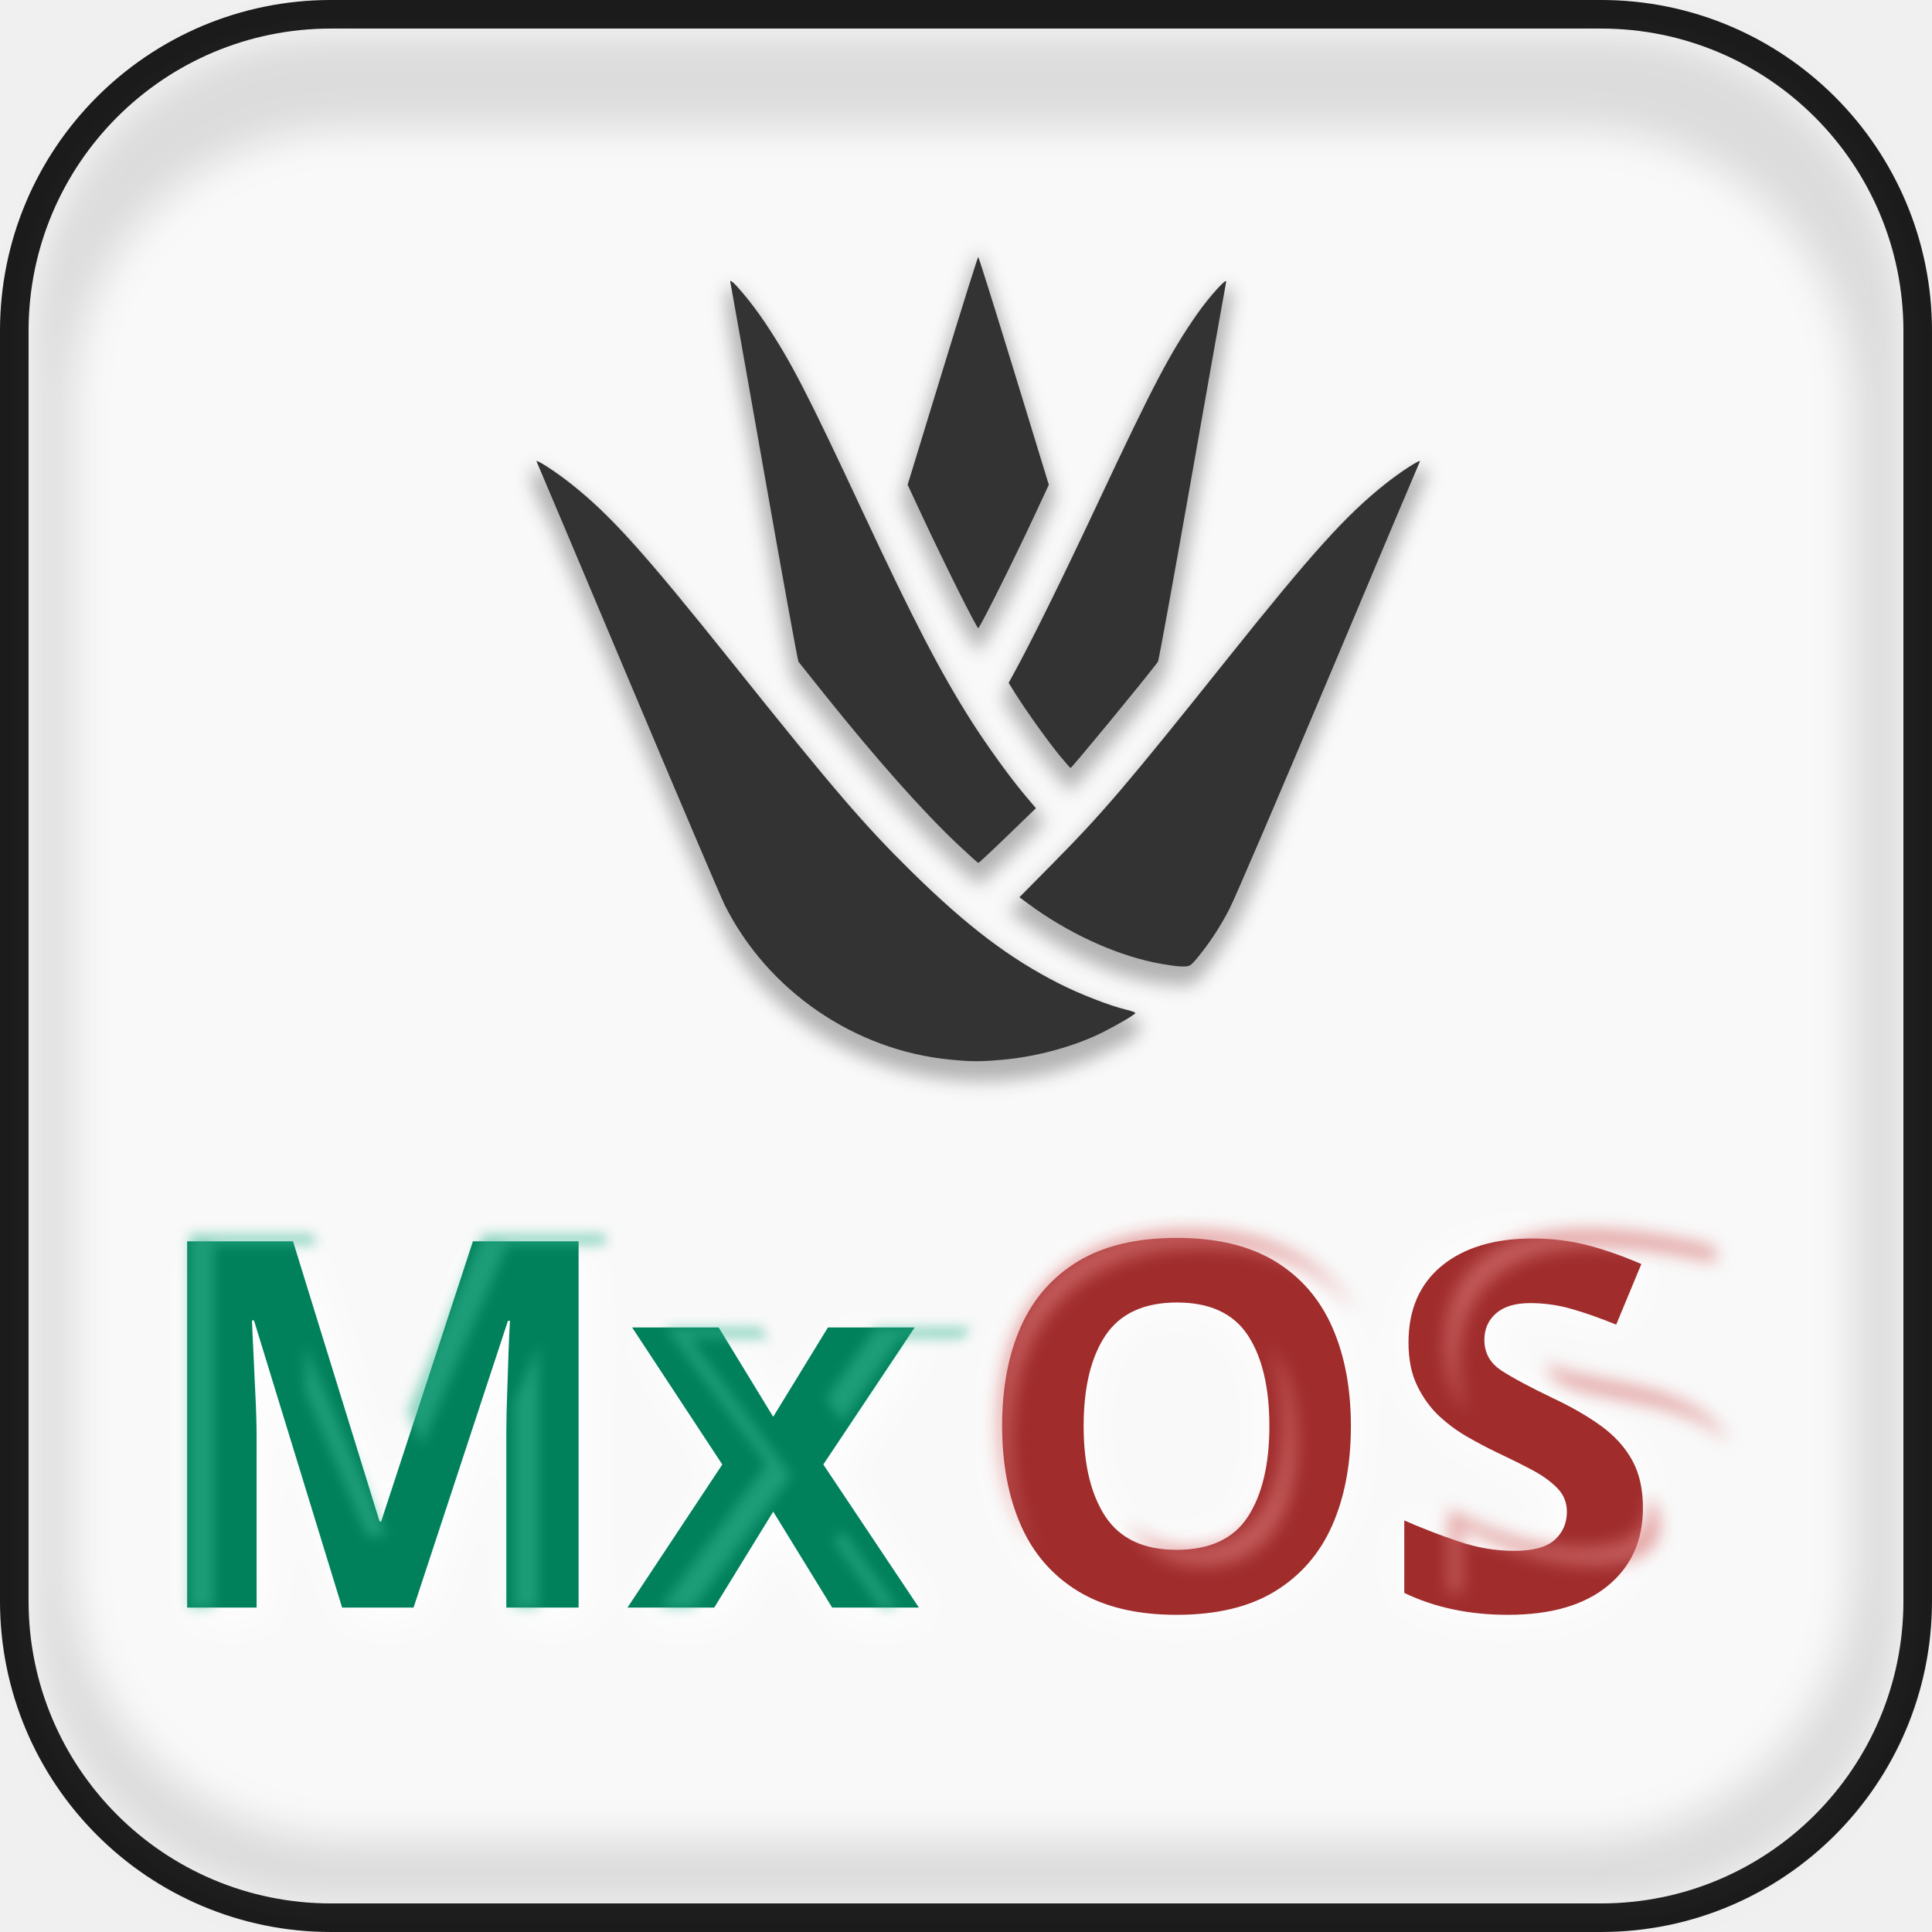
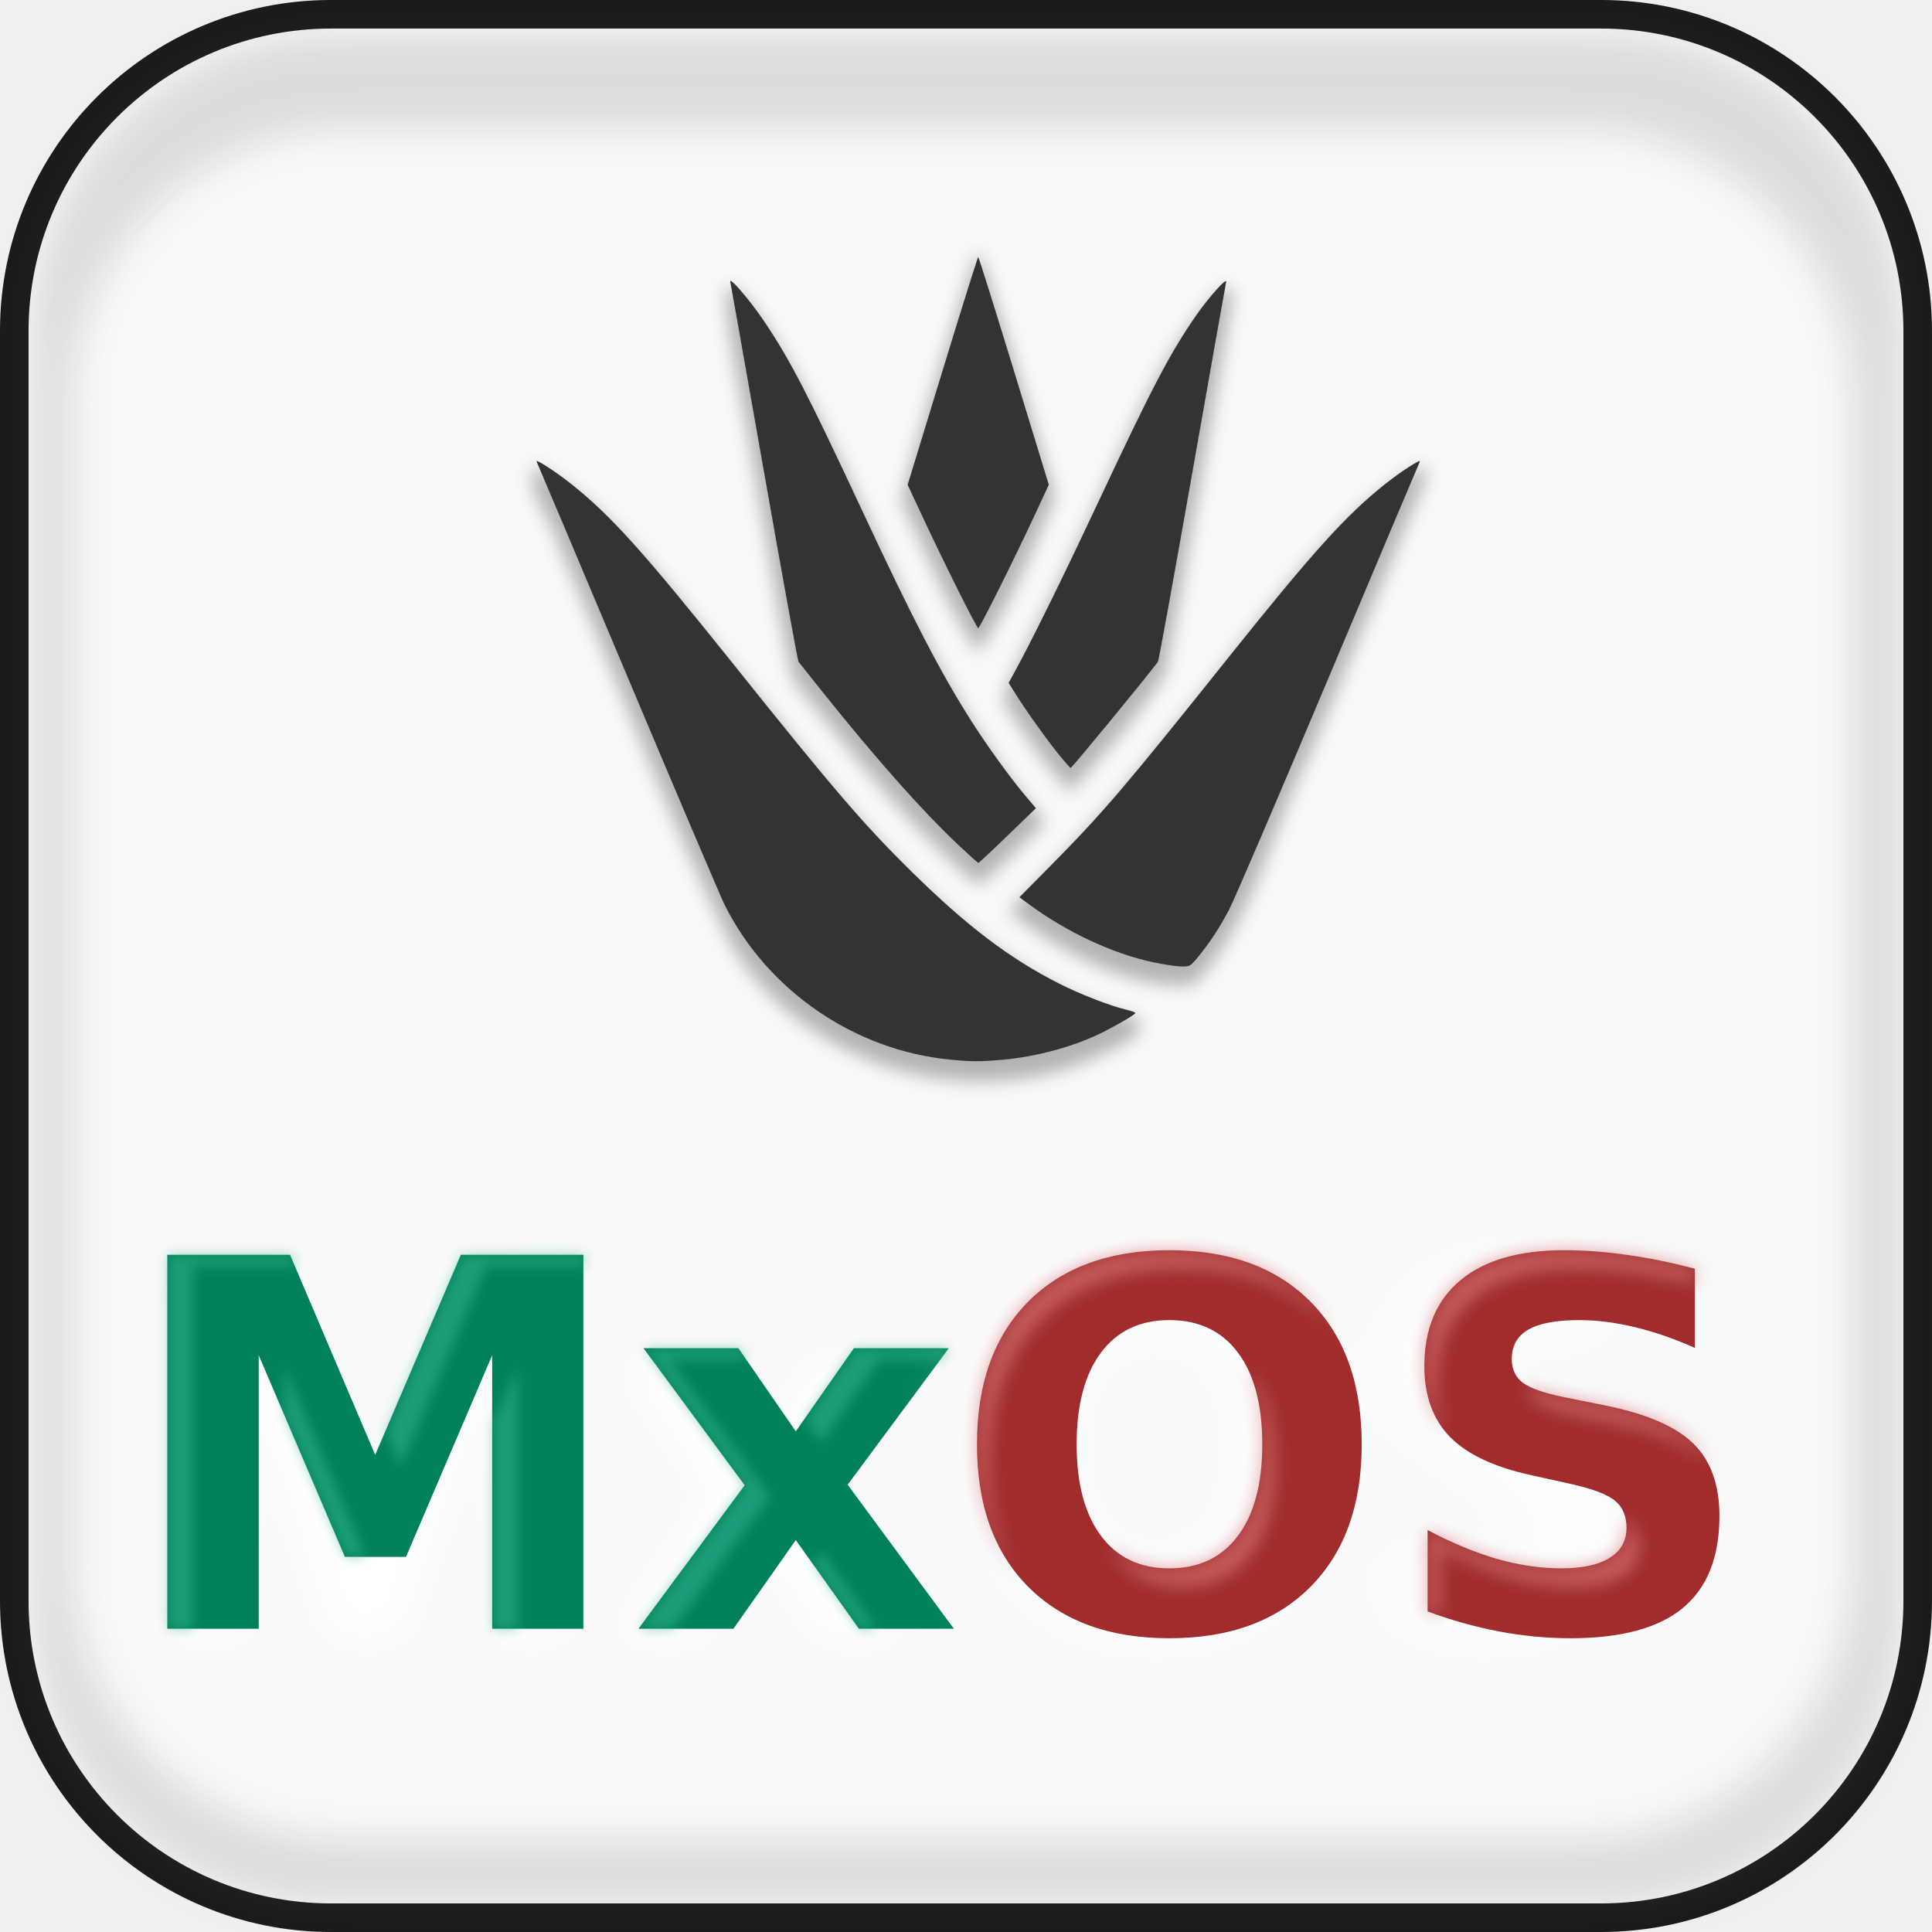
- <svg xmlns="http://www.w3.org/2000/svg" width="150mm" height="150mm" viewBox="0 0 150 150" version="1.1" id="propuesta-03">
+ <svg xmlns="http://www.w3.org/2000/svg" id="propuesta-03" version="1.1" viewBox="0 0 150 150" height="150mm" width="150mm">
  <defs id="defs248">
-     <filter style="color-interpolation-filters:sRGB" id="filter3238" x="-0.027" width="1.054" y="-0.054" height="1.108">
-       <feGaussianBlur stdDeviation="0.72" id="feGaussianBlur3240" />
+     <filter height="1.048" y="-0.024" width="1.048" x="-0.024" id="filter3190" style="color-interpolation-filters:sRGB">
+       <feGaussianBlur id="feGaussianBlur3192" stdDeviation="1.64" />
+     </filter>
+     <filter height="1.05" y="-0.025" width="1.046" x="-0.023" id="filter1646" style="color-interpolation-filters:sRGB">
+       <feGaussianBlur id="feGaussianBlur1648" stdDeviation="0.671" />
+     </filter>
+     <filter style="color-interpolation-filters:sRGB" id="filter3304" x="-0.062" width="1.124" y="-0.13" height="1.261">
+       <feGaussianBlur stdDeviation="1.777" id="feGaussianBlur3306" />
+     </filter>
+     <filter style="color-interpolation-filters:sRGB" id="filter3376" x="-0.119" width="1.238" y="-0.227" height="1.455">
+       <feGaussianBlur stdDeviation="3.214" id="feGaussianBlur3378" />
    </filter>
    <filter style="color-interpolation-filters:sRGB" id="filter3250" x="-0.018" width="1.035" y="-0.037" height="1.074">
      <feGaussianBlur stdDeviation="0.505" id="feGaussianBlur3252" />
    </filter>
-     <filter style="color-interpolation-filters:sRGB" id="filter3190" x="-0.024" width="1.048" y="-0.024" height="1.048">
-       <feGaussianBlur stdDeviation="1.64" id="feGaussianBlur3192" />
-     </filter>
-     <filter style="color-interpolation-filters:sRGB" id="filter3304" x="-0.062" width="1.124" y="-0.13" height="1.261">
-       <feGaussianBlur stdDeviation="1.777" id="feGaussianBlur3306" />
-     </filter>
-     <filter style="color-interpolation-filters:sRGB" id="filter1616" x="-0.069" width="1.139" y="-0.133" height="1.266">
-       <feGaussianBlur stdDeviation="1.879" id="feGaussianBlur1618" />
-     </filter>
-     <filter style="color-interpolation-filters:sRGB" id="filter1646" x="-0.023" width="1.046" y="-0.025" height="1.05">
-       <feGaussianBlur stdDeviation="0.671" id="feGaussianBlur1648" />
+     <filter style="color-interpolation-filters:sRGB" id="filter3238" x="-0.027" width="1.054" y="-0.054" height="1.108">
+       <feGaussianBlur stdDeviation="0.72" id="feGaussianBlur3240" />
    </filter>
  </defs>
-   <g id="layer1" transform="translate(0,-147)">
-     <rect ry="23.478" y="149.218" x="2.218" height="145.563" width="145.563" id="rect3116" style="opacity:1;fill:#f9f9f9;fill-opacity:1;stroke:#1a1a1a;stroke-width:4.437;stroke-linecap:round;stroke-linejoin:bevel;stroke-miterlimit:4;stroke-dasharray:none;stroke-dashoffset:0;stroke-opacity:1;paint-order:markers stroke fill" />
-     <path style="opacity:1;fill:#4d4d4d;fill-opacity:0.169;stroke:none;stroke-width:5;stroke-linecap:round;stroke-linejoin:bevel;stroke-miterlimit:4;stroke-dasharray:none;stroke-dashoffset:0;stroke-opacity:1;paint-order:markers stroke fill;filter:url(#filter3190)" d="m 27.208,145.733 c -14.658,0 -26.458,11.8 -26.458,26.458 v 111.125 c 0,14.658 11.8,26.458 26.458,26.458 H 138.333 c 14.658,0 26.458,-11.8 26.458,-26.458 V 172.192 c 0,-14.658 -11.8,-26.458 -26.458,-26.458 z m 1.383,8.467 H 136.051 c 13.372,0 24.137,10.765 24.137,24.137 v 101.375 c 0,13.372 -10.765,24.137 -24.137,24.137 H 28.591 c -13.372,0 -24.137,-10.765 -24.137,-24.137 v -101.375 c 0,-13.372 10.765,-24.137 24.137,-24.137 z" id="rect3165" transform="matrix(0.887502,0,0,0.887502,1.670119,20.14441)" />
-     <g id="g1681">
-       <text transform="matrix(0.887502,0,0,0.887502,1.670119,56.65693)" id="text3258" y="243.366" x="11.264" style="font-style:normal;font-weight:normal;font-size:44.881px;line-height:1.25;font-family:sans-serif;letter-spacing:0px;word-spacing:0px;fill:#ffffff;fill-opacity:1;stroke:none;stroke-width:6.732;filter:url(#filter3304);" xml:space="preserve">
-         <tspan style="font-weight:bold;fill:#ffffff;fill-opacity:1;stroke-width:6.732;" y="243.366" x="11.264" id="tspan3256">Mx<tspan id="tspan3254" style="fill:#ffffff;fill-opacity:1;stroke-width:6.732;" />
+   <g transform="translate(0,-147)" id="layer1">
+     <rect style="opacity:1;fill:#f9f9f9;fill-opacity:1;stroke:#1a1a1a;stroke-width:4.437;stroke-linecap:round;stroke-linejoin:bevel;stroke-miterlimit:4;stroke-dasharray:none;stroke-dashoffset:0;stroke-opacity:1;paint-order:markers stroke fill" id="rect3116" width="145.563" height="145.563" x="2.218" y="149.218" ry="23.478" />
+     <path transform="matrix(0.887502,0,0,0.887502,1.670119,20.14441)" id="rect3165" d="m 27.208,145.733 c -14.658,0 -26.458,11.8 -26.458,26.458 v 111.125 c 0,14.658 11.8,26.458 26.458,26.458 H 138.333 c 14.658,0 26.458,-11.8 26.458,-26.458 V 172.192 c 0,-14.658 -11.8,-26.458 -26.458,-26.458 z m 1.383,8.467 H 136.051 c 13.372,0 24.137,10.765 24.137,24.137 v 101.375 c 0,13.372 -10.765,24.137 -24.137,24.137 H 28.591 c -13.372,0 -24.137,-10.765 -24.137,-24.137 v -101.375 c 0,-13.372 10.765,-24.137 24.137,-24.137 z" style="opacity:1;fill:#4d4d4d;fill-opacity:0.169;stroke:none;stroke-width:5;stroke-linecap:round;stroke-linejoin:bevel;stroke-miterlimit:4;stroke-dasharray:none;stroke-dashoffset:0;stroke-opacity:1;paint-order:markers stroke fill;filter:url(#filter3190)" />
+     <path id="path1620" d="m 75.449,167.842 c -1.867,5.995 -3.928,12.075 -5.461,18.082 1.965,3.914 3.524,8.095 5.947,11.75 2.454,-3.745 4.293,-8.076 5.998,-12.131 -1.995,-6.386 -3.83,-12.825 -5.982,-19.16 -0.167,0.486 -0.335,0.973 -0.502,1.459 z m 19.516,1.553 c -5.493,5.372 -7.764,13.161 -11.311,19.817 -1.709,4.085 -4.367,8.207 -5.791,12.148 1.576,2.487 3.227,4.958 5.252,7.105 2.514,-3.009 5.374,-5.93 7.381,-9.248 1.808,-9.866 3.588,-19.747 5.256,-29.635 -0.265,-0.001 -0.513,-0.484 -0.787,-0.188 z m -38.629,0.104 c 0.267,4.977 1.772,10.269 2.471,15.359 0.961,4.955 1.639,10.015 2.773,14.912 4.503,5.565 8.913,11.312 14.389,15.969 1.816,-1.531 3.448,-3.267 5.18,-4.891 -10.217,-11.412 -13.762,-26.874 -22.26,-39.357 -0.706,-0.582 -1.454,-2.578 -2.553,-1.992 z m -14.926,13.9 c -0.671,1.654 1.661,4.198 2.083,6.171 4.539,10.247 8.36,20.847 13.361,30.868 5.89,9.722 19.51,13.485 29.507,7.972 1.329,-0.38 3.509,-2.083 1.215,-2.47 C 74.757,222.091 66.549,210.439 58.386,200.58 53.149,194.573 48.766,187.219 41.625,183.273 Z m 68.629,-0.041 c -8.134,4.932 -13.038,13.574 -19.204,20.558 -3.845,4.904 -8.037,9.519 -12.493,13.868 4.089,3.042 9.039,5.98 14.273,5.701 4.729,-4.918 6.038,-12.074 9.085,-18.012 3.068,-7.283 6.154,-14.559 9.204,-21.849 -0.297,0.041 -0.549,-0.565 -0.865,-0.266 z" style="fill:#b3b3b3;fill-opacity:1;stroke-width:0.134;filter:url(#filter1646)" />
+     <path id="path3433-3" d="m 73.76,229.266 c -7.403,-0.713 -14.154,-5.343 -17.489,-11.993 -0.299,-0.596 -3.691,-8.558 -7.537,-17.693 -3.846,-9.135 -7.026,-16.663 -7.066,-16.728 -0.188,-0.308 1.444,0.741 2.679,1.722 3.072,2.439 5.588,5.235 12.61,14.012 7.779,9.723 10.111,12.44 13.786,16.058 4.322,4.255 7.624,6.762 11.491,8.725 1.605,0.815 3.975,1.735 5.209,2.024 0.387,0.09 0.704,0.206 0.704,0.257 0,0.107 -1.293,0.872 -2.5,1.48 -2.195,1.105 -5.127,1.911 -7.822,2.149 -1.735,0.154 -2.369,0.152 -4.065,-0.011 z m 15.794,-7.552 c -3.159,-0.669 -6.712,-2.328 -9.693,-4.527 l -0.712,-0.525 2.475,-2.503 c 3.995,-4.04 5.753,-6.098 13.643,-15.974 6.648,-8.322 9.242,-11.196 12.284,-13.611 1.235,-0.981 2.867,-2.03 2.679,-1.722 -0.04,0.066 -3.22,7.599 -7.067,16.741 -3.847,9.141 -7.327,17.254 -7.734,18.028 -0.758,1.442 -1.564,2.662 -2.503,3.787 -0.509,0.61 -0.56,0.636 -1.214,0.628 -0.375,-0.005 -1.346,-0.149 -2.157,-0.321 z m -15.213,-9.173 c -2.711,-2.559 -6.3,-6.603 -10.362,-11.676 -1.033,-1.29 -1.926,-2.408 -1.984,-2.485 -0.058,-0.076 -1.258,-6.681 -2.666,-14.677 -1.409,-7.996 -2.591,-14.659 -2.627,-14.806 -0.128,-0.52 1.557,1.449 2.684,3.134 2.016,3.017 3.288,5.481 7.653,14.827 3.857,8.257 5.99,12.368 8.35,16.085 1.213,1.911 3.04,4.44 4.201,5.816 l 0.837,0.991 -2.197,2.125 c -1.208,1.169 -2.231,2.124 -2.272,2.123 -0.041,-0.002 -0.769,-0.657 -1.616,-1.457 z m 7.981,-6.817 c -0.876,-1.054 -2.595,-3.451 -3.43,-4.78 l -0.581,-0.926 0.375,-0.682 c 1.392,-2.534 3.733,-7.281 6.581,-13.349 4.266,-9.087 5.598,-11.622 7.654,-14.572 0.96,-1.377 2.386,-2.955 2.277,-2.519 -0.037,0.147 -1.22,6.81 -2.628,14.806 -1.409,7.996 -2.608,14.601 -2.666,14.677 -1.107,1.469 -6.686,8.248 -6.788,8.248 -0.023,0 -0.38,-0.407 -0.794,-0.905 z m -7.954,-12.935 c -0.818,-1.64 -2.03,-4.145 -2.693,-5.566 l -1.206,-2.584 2.706,-8.843 c 1.488,-4.864 2.737,-8.843 2.774,-8.843 0.037,0 1.286,3.979 2.774,8.842 l 2.706,8.842 -1.14,2.451 c -1.562,3.357 -4.223,8.684 -4.339,8.684 -0.052,0 -0.764,-1.342 -1.582,-2.982 z" style="fill:#333333;fill-opacity:1;stroke-width:0.134" />
+     <g id="g37" transform="translate(-1.62421,185.1537)">
+       <text xml:space="preserve" style="font-style:normal;font-weight:normal;font-size:44.881px;line-height:1.25;font-family:sans-serif;letter-spacing:0px;word-spacing:0px;fill:#ffffff;fill-opacity:1;stroke:none;stroke-width:6.732;filter:url(#filter3304)" x="11.264" y="243.366" id="text3258" transform="matrix(0.887502,0,0,0.887502,1.670119,-126.8556)">
+         <tspan id="tspan3256" x="11.264" y="243.366" style="font-weight:bold;fill:#ffffff;fill-opacity:1;stroke-width:6.732">Mx<tspan style="fill:#ffffff;fill-opacity:1;stroke-width:6.732" id="tspan3254" />
        </tspan>
      </text>
-       <text xml:space="preserve" style="font-style:normal;font-weight:normal;font-size:39.832px;line-height:1.25;font-family:sans-serif;letter-spacing:0px;word-spacing:0px;fill:#00815b;fill-opacity:1;stroke:none;stroke-width:5.975" x="10.955" y="271.815" id="text3122">
-         <tspan id="tspan3120" x="10.955" y="271.815" style="font-weight:bold;fill:#00815b;fill-opacity:1;stroke-width:5.975">Mx<tspan style="fill:#00815b;fill-opacity:1;stroke-width:5.975" id="tspan3118" />
-         </tspan>
+       <path id="path354" transform="scale(0.2645833)" d="M 55.225,223.992 V 333.74 H 82.055 V 253.471 l 25.287,59.174 h 17.936 l 25.287,-59.174 v 80.27 h 26.758 V 223.992 h -35.945 l -25.141,58.734 -24.992,-58.734 z m 139.74,27.42 29.697,40.209 -31.168,42.119 h 27.859 l 18.305,-26.021 18.523,26.021 h 27.859 l -31.168,-42.266 29.697,-40.062 h -27.859 l -17.053,24.404 -16.834,-24.404 z" style="font-style:normal;font-weight:bold;font-size:39.832px;line-height:1.25;font-family:sans-serif;letter-spacing:0px;word-spacing:0px;fill:#00815b;fill-opacity:1;stroke:none;stroke-width:22.582" />
+       <text id="text3310" y="242.625" x="83.178" style="font-style:normal;font-weight:normal;font-size:44.881px;line-height:1.25;font-family:sans-serif;letter-spacing:0px;word-spacing:0px;fill:#ffffff;fill-opacity:1;stroke:none;stroke-width:6.732;filter:url(#filter3376)" xml:space="preserve" transform="matrix(0.887502,0,0,0.887502,1.670119,-126.8556)">
+         <tspan style="font-weight:bold;fill:#ffffff;fill-opacity:1;stroke-width:6.732" y="242.625" x="83.178" id="tspan3308">OS</tspan>
      </text>
-       <text transform="matrix(0.887502,0,0,0.887502,1.670119,56.65693)" xml:space="preserve" style="font-style:normal;font-weight:normal;font-size:44.881px;line-height:1.25;font-family:sans-serif;letter-spacing:0px;word-spacing:0px;fill:#ffffff;fill-opacity:1;stroke:none;stroke-width:6.732;filter:url(#filter1616);" x="83.178" y="242.625" id="text3310">
-         <tspan id="tspan3308" x="83.178" y="242.625" style="font-weight:bold;fill:#ffffff;fill-opacity:1;stroke-width:6.732;">OS</tspan>
-       </text>
-       <text id="text3128" y="271.987" x="75.491" style="font-style:normal;font-weight:normal;font-size:39.832px;line-height:1.25;font-family:sans-serif;letter-spacing:0px;word-spacing:0px;fill:#a02c2c;fill-opacity:1;stroke:none;stroke-width:5.975" xml:space="preserve">
-         <tspan style="font-weight:bold;fill:#a02c2c;fill-opacity:1;stroke-width:5.975" y="271.987" x="75.491" id="tspan3126">OS</tspan>
-       </text>
-       <path transform="matrix(0.887502,0,0,0.887502,1.670119,56.65693)" id="text3198" d="m 14.685,209.726 v 32.718 h 2.123 v -31.732 h 9.034 l -0.42,-0.986 z m 25.684,0 -6.64,15.513 1.269,2.982 7.495,-17.51 h 8.593 v -0.986 z m 15.976,8.174 8.853,11.987 -9.292,12.557 h 2.853 l 8.562,-11.571 -8.853,-11.987 h 6.862 l -0.68,-0.985 z m 18.408,0 -4.358,6.236 1.397,2.025 5.084,-7.276 h 5.451 l 0.731,-0.985 z m -49.945,1.599 v 3.984 l 5.415,12.671 h 1.703 z m 20.424,0 -2.123,4.969 v 17.976 h 2.123 z m 26.56,16.173 -0.706,1.005 4.106,5.768 h 1.422 z" style="font-style:normal;font-weight:normal;font-size:44.881px;line-height:1.25;font-family:sans-serif;letter-spacing:0px;word-spacing:0px;fill:#36b691;fill-opacity:0.53;stroke:none;stroke-width:6.732;filter:url(#filter3250)" />
-       <path transform="matrix(0.887502,0,0,0.887502,1.670119,56.65693)" id="text3223" d="m 102.244,209.315 c -5.245,0 -9.365,1.505 -12.36,4.514 -2.98,3.01 -4.471,7.166 -4.471,12.469 0,4.665 1.162,8.442 3.48,11.334 -1.579,-2.642 -2.373,-5.885 -2.373,-9.735 0,-5.303 1.49,-9.46 4.471,-12.47 2.995,-3.01 7.115,-4.514 12.359,-4.514 5.259,0 9.38,1.505 12.36,4.514 0.35,0.354 0.678,0.725 0.987,1.11 -0.59,-0.986 -1.285,-1.891 -2.094,-2.708 -2.98,-3.01 -7.1,-4.514 -12.359,-4.514 z m 34.537,0 c -3.945,0 -6.969,0.877 -9.072,2.63 -2.104,1.753 -3.156,4.258 -3.156,7.516 0,2.486 0.689,4.483 2.064,5.994 -0.636,-1.24 -0.957,-2.704 -0.957,-4.396 0,-3.258 1.052,-5.764 3.156,-7.517 2.104,-1.753 5.128,-2.63 9.073,-2.63 1.797,0 3.645,0.139 5.544,0.417 1.551,0.215 3.149,0.527 4.788,0.927 v -1.32 c -2.031,-0.541 -3.996,-0.942 -5.895,-1.205 -1.899,-0.278 -3.747,-0.417 -5.544,-0.417 z m -27.845,10.051 c 0.958,1.788 1.438,4.098 1.438,6.932 0,3.433 -0.709,6.1 -2.126,7.999 -1.417,1.899 -3.418,2.849 -6.004,2.849 -2.328,0 -4.182,-0.781 -5.564,-2.338 0.207,0.387 0.436,0.75 0.688,1.088 1.417,1.899 3.411,2.849 5.983,2.849 2.586,0 4.588,-0.95 6.005,-2.849 1.417,-1.899 2.125,-4.565 2.125,-7.998 0,-3.448 -0.708,-6.121 -2.125,-8.021 -0.134,-0.18 -0.275,-0.348 -0.42,-0.511 z m 24.427,1.672 c 0.116,0.6 0.418,1.09 0.908,1.469 0.657,0.482 1.841,0.898 3.55,1.249 l 3.594,0.723 c 3.638,0.73 6.224,1.841 7.758,3.331 0.086,0.084 0.169,0.17 0.251,0.258 -0.354,-0.7 -0.805,-1.319 -1.358,-1.856 -1.534,-1.49 -4.12,-2.601 -7.758,-3.331 l -3.594,-0.723 c -1.553,-0.319 -2.667,-0.692 -3.352,-1.119 z m 8.763,11.635 c 0.071,0.284 0.111,0.59 0.111,0.923 0,1.14 -0.49,2.016 -1.469,2.63 -0.979,0.614 -2.388,0.92 -4.229,0.92 -1.812,0 -3.696,-0.278 -5.654,-0.833 -1.943,-0.57 -3.96,-1.409 -6.049,-2.52 v 7.122 c 0.369,0.137 0.738,0.266 1.107,0.391 v -5.914 c 2.089,1.11 4.105,1.95 6.048,2.52 1.958,0.555 3.842,0.833 5.654,0.833 1.841,0 3.251,-0.307 4.23,-0.92 0.979,-0.614 1.468,-1.49 1.468,-2.63 0,-1.023 -0.336,-1.812 -1.008,-2.367 -0.062,-0.052 -0.136,-0.104 -0.21,-0.155 z" style="font-style:normal;font-weight:normal;font-size:44.881px;line-height:1.25;font-family:sans-serif;letter-spacing:0px;word-spacing:0px;fill:#d87676;fill-opacity:0.663;stroke:none;stroke-width:6.732;filter:url(#filter3238)" />
+       <path id="path346" transform="scale(0.2645833)" d="m 349.271,222.66 c -17.593,0 -31.413,5.047 -41.459,15.143 -9.997,10.095 -14.996,24.037 -14.996,41.826 0,17.74 4.999,31.659 14.996,41.754 10.046,10.095 23.866,15.143 41.459,15.143 17.642,0 31.462,-5.047 41.459,-15.143 9.997,-10.095 14.996,-24.014 14.996,-41.754 0,-17.789 -4.999,-31.731 -14.996,-41.826 -9.997,-10.095 -23.817,-15.143 -41.459,-15.143 z m 115.85,0 c -13.232,0 -23.377,2.94 -30.434,8.82 -7.057,5.881 -10.584,14.287 -10.584,25.215 0,8.723 2.523,15.657 7.57,20.803 5.097,5.146 13.134,8.894 24.111,11.246 l 10.953,2.426 c 6.665,1.47 11.099,3.136 13.305,4.998 2.254,1.862 3.381,4.509 3.381,7.939 0,3.822 -1.64,6.762 -4.924,8.82 -3.283,2.058 -8.013,3.088 -14.188,3.088 -6.077,10e-6 -12.398,-0.931 -18.965,-2.793 -6.518,-1.911 -13.281,-4.729 -20.289,-8.453 v 23.891 c 7.008,2.597 14.016,4.556 21.023,5.879 7.008,1.323 13.99,1.986 20.949,1.986 14.751,0 25.705,-2.942 32.859,-8.822 7.204,-5.93 10.805,-14.946 10.805,-27.051 0,-9.213 -2.571,-16.318 -7.717,-21.316 -5.146,-4.999 -13.821,-8.724 -26.023,-11.174 l -12.055,-2.426 c -5.734,-1.176 -9.703,-2.572 -11.908,-4.189 -2.156,-1.666 -3.234,-3.97 -3.234,-6.91 0,-3.92 1.617,-6.812 4.852,-8.674 3.234,-1.862 8.233,-2.793 14.996,-2.793 5.097,0 10.51,0.684 16.244,2.057 5.734,1.372 11.615,3.406 17.643,6.102 v -23.229 c -6.812,-1.813 -13.403,-3.161 -19.773,-4.043 -6.371,-0.931 -12.57,-1.396 -18.598,-1.396 z m -115.85,20.51 c 8.674,0 15.387,3.184 20.141,9.555 4.754,6.371 7.131,15.339 7.131,26.904 0,11.516 -2.377,20.459 -7.131,26.83 -4.754,6.371 -11.467,9.557 -20.141,9.557 -8.625,10e-6 -15.315,-3.186 -20.068,-9.557 -4.754,-6.371 -7.129,-15.314 -7.129,-26.83 0,-11.565 2.375,-20.534 7.129,-26.904 4.754,-6.371 11.443,-9.555 20.068,-9.555 z" style="font-style:normal;font-weight:bold;font-size:39.832px;line-height:1.25;font-family:sans-serif;letter-spacing:0px;word-spacing:0px;fill:#a02c2c;fill-opacity:1;stroke:none;stroke-width:22.582" />
+       <path style="font-style:normal;font-weight:normal;font-size:44.881px;line-height:1.25;font-family:sans-serif;letter-spacing:0px;word-spacing:0px;fill:#36b691;fill-opacity:0.53;stroke:none;stroke-width:6.732;filter:url(#filter3250)" d="m 14.685,209.726 v 32.718 h 2.123 v -31.732 h 9.034 l -0.42,-0.986 z m 25.684,0 -6.64,15.513 1.269,2.982 7.495,-17.51 h 8.593 v -0.986 z m 15.976,8.174 8.853,11.987 -9.292,12.557 h 2.853 l 8.562,-11.571 -8.853,-11.987 h 6.862 l -0.68,-0.985 z m 18.408,0 -4.358,6.236 1.397,2.025 5.084,-7.276 h 5.451 l 0.731,-0.985 z m -49.945,1.599 v 3.984 l 5.415,12.671 h 1.703 z m 20.424,0 -2.123,4.969 v 17.976 h 2.123 z m 26.56,16.173 -0.706,1.005 4.106,5.768 h 1.422 z" id="text3198" transform="matrix(0.887502,0,0,0.887502,1.670119,-126.8556)" />
+       <path style="font-style:normal;font-weight:normal;font-size:44.881px;line-height:1.25;font-family:sans-serif;letter-spacing:0px;word-spacing:0px;fill:#d87676;fill-opacity:0.663;stroke:none;stroke-width:6.732;filter:url(#filter3238)" d="m 102.244,209.315 c -5.245,0 -9.365,1.505 -12.36,4.514 -2.98,3.01 -4.471,7.166 -4.471,12.469 0,4.665 1.162,8.442 3.48,11.334 -1.579,-2.642 -2.373,-5.885 -2.373,-9.735 0,-5.303 1.49,-9.46 4.471,-12.47 2.995,-3.01 7.115,-4.514 12.359,-4.514 5.259,0 9.38,1.505 12.36,4.514 0.35,0.354 0.678,0.725 0.987,1.11 -0.59,-0.986 -1.285,-1.891 -2.094,-2.708 -2.98,-3.01 -7.1,-4.514 -12.359,-4.514 z m 34.537,0 c -3.945,0 -6.969,0.877 -9.072,2.63 -2.104,1.753 -3.156,4.258 -3.156,7.516 0,2.486 0.689,4.483 2.064,5.994 -0.636,-1.24 -0.957,-2.704 -0.957,-4.396 0,-3.258 1.052,-5.764 3.156,-7.517 2.104,-1.753 5.128,-2.63 9.073,-2.63 1.797,0 3.645,0.139 5.544,0.417 1.551,0.215 3.149,0.527 4.788,0.927 v -1.32 c -2.031,-0.541 -3.996,-0.942 -5.895,-1.205 -1.899,-0.278 -3.747,-0.417 -5.544,-0.417 z m -27.845,10.051 c 0.958,1.788 1.438,4.098 1.438,6.932 0,3.433 -0.709,6.1 -2.126,7.999 -1.417,1.899 -3.418,2.849 -6.004,2.849 -2.328,0 -4.182,-0.781 -5.564,-2.338 0.207,0.387 0.436,0.75 0.688,1.088 1.417,1.899 3.411,2.849 5.983,2.849 2.586,0 4.588,-0.95 6.005,-2.849 1.417,-1.899 2.125,-4.565 2.125,-7.998 0,-3.448 -0.708,-6.121 -2.125,-8.021 -0.134,-0.18 -0.275,-0.348 -0.42,-0.511 z m 24.427,1.672 c 0.116,0.6 0.418,1.09 0.908,1.469 0.657,0.482 1.841,0.898 3.55,1.249 l 3.594,0.723 c 3.638,0.73 6.224,1.841 7.758,3.331 0.086,0.084 0.169,0.17 0.251,0.258 -0.354,-0.7 -0.805,-1.319 -1.358,-1.856 -1.534,-1.49 -4.12,-2.601 -7.758,-3.331 l -3.594,-0.723 c -1.553,-0.319 -2.667,-0.692 -3.352,-1.119 z m 8.763,11.635 c 0.071,0.284 0.111,0.59 0.111,0.923 0,1.14 -0.49,2.016 -1.469,2.63 -0.979,0.614 -2.388,0.92 -4.229,0.92 -1.812,0 -3.696,-0.278 -5.654,-0.833 -1.943,-0.57 -3.96,-1.409 -6.049,-2.52 v 7.122 c 0.369,0.137 0.738,0.266 1.107,0.391 v -5.914 c 2.089,1.11 4.105,1.95 6.048,2.52 1.958,0.555 3.842,0.833 5.654,0.833 1.841,0 3.251,-0.307 4.23,-0.92 0.979,-0.614 1.468,-1.49 1.468,-2.63 0,-1.023 -0.336,-1.812 -1.008,-2.367 -0.062,-0.052 -0.136,-0.104 -0.21,-0.155 z" id="text3223" transform="matrix(0.887502,0,0,0.887502,1.670119,-126.8556)" />
    </g>
-     <path style="fill:#b3b3b3;fill-opacity:1;stroke-width:0.134;filter:url(#filter1646)" d="m 75.449,167.842 c -1.867,5.995 -3.928,12.075 -5.461,18.082 1.965,3.914 3.524,8.095 5.947,11.75 2.454,-3.745 4.293,-8.076 5.998,-12.131 -1.995,-6.386 -3.83,-12.825 -5.982,-19.16 -0.167,0.486 -0.335,0.973 -0.502,1.459 z m 19.516,1.553 c -5.493,5.372 -7.764,13.161 -11.311,19.817 -1.709,4.085 -4.367,8.207 -5.791,12.148 1.576,2.487 3.227,4.958 5.252,7.105 2.514,-3.009 5.374,-5.93 7.381,-9.248 1.808,-9.866 3.588,-19.747 5.256,-29.635 -0.265,-0.001 -0.513,-0.484 -0.787,-0.188 z m -38.629,0.104 c 0.267,4.977 1.772,10.269 2.471,15.359 0.961,4.955 1.639,10.015 2.773,14.912 4.503,5.565 8.913,11.312 14.389,15.969 1.816,-1.531 3.448,-3.267 5.18,-4.891 -10.217,-11.412 -13.762,-26.874 -22.26,-39.357 -0.706,-0.582 -1.454,-2.578 -2.553,-1.992 z m -14.926,13.9 c -0.671,1.654 1.661,4.198 2.083,6.171 4.539,10.247 8.36,20.847 13.361,30.868 5.89,9.722 19.51,13.485 29.507,7.972 1.329,-0.38 3.509,-2.083 1.215,-2.47 C 74.757,222.091 66.549,210.439 58.386,200.58 53.149,194.573 48.766,187.219 41.625,183.273 Z m 68.629,-0.041 c -8.134,4.932 -13.038,13.574 -19.204,20.558 -3.845,4.904 -8.037,9.519 -12.493,13.868 4.089,3.042 9.039,5.98 14.273,5.701 4.729,-4.918 6.038,-12.074 9.085,-18.012 3.068,-7.283 6.154,-14.559 9.204,-21.849 -0.297,0.041 -0.549,-0.565 -0.865,-0.266 z" id="path1620" />
-     <path style="fill:#333333;fill-opacity:1;stroke-width:0.134" d="m 73.76,229.266 c -7.403,-0.713 -14.154,-5.343 -17.489,-11.993 -0.299,-0.596 -3.691,-8.558 -7.537,-17.693 -3.846,-9.135 -7.026,-16.663 -7.066,-16.728 -0.188,-0.308 1.444,0.741 2.679,1.722 3.072,2.439 5.588,5.235 12.61,14.012 7.779,9.723 10.111,12.44 13.786,16.058 4.322,4.255 7.624,6.762 11.491,8.725 1.605,0.815 3.975,1.735 5.209,2.024 0.387,0.09 0.704,0.206 0.704,0.257 0,0.107 -1.293,0.872 -2.5,1.48 -2.195,1.105 -5.127,1.911 -7.822,2.149 -1.735,0.154 -2.369,0.152 -4.065,-0.011 z m 15.794,-7.552 c -3.159,-0.669 -6.712,-2.328 -9.693,-4.527 l -0.712,-0.525 2.475,-2.503 c 3.995,-4.04 5.753,-6.098 13.643,-15.974 6.648,-8.322 9.242,-11.196 12.284,-13.611 1.235,-0.981 2.867,-2.03 2.679,-1.722 -0.04,0.066 -3.22,7.599 -7.067,16.741 -3.847,9.141 -7.327,17.254 -7.734,18.028 -0.758,1.442 -1.564,2.662 -2.503,3.787 -0.509,0.61 -0.56,0.636 -1.214,0.628 -0.375,-0.005 -1.346,-0.149 -2.157,-0.321 z m -15.213,-9.173 c -2.711,-2.559 -6.3,-6.603 -10.362,-11.676 -1.033,-1.29 -1.926,-2.408 -1.984,-2.485 -0.058,-0.076 -1.258,-6.681 -2.666,-14.677 -1.409,-7.996 -2.591,-14.659 -2.627,-14.806 -0.128,-0.52 1.557,1.449 2.684,3.134 2.016,3.017 3.288,5.481 7.653,14.827 3.857,8.257 5.99,12.368 8.35,16.085 1.213,1.911 3.04,4.44 4.201,5.816 l 0.837,0.991 -2.197,2.125 c -1.208,1.169 -2.231,2.124 -2.272,2.123 -0.041,-0.002 -0.769,-0.657 -1.616,-1.457 z m 7.981,-6.817 c -0.876,-1.054 -2.595,-3.451 -3.43,-4.78 l -0.581,-0.926 0.375,-0.682 c 1.392,-2.534 3.733,-7.281 6.581,-13.349 4.266,-9.087 5.598,-11.622 7.654,-14.572 0.96,-1.377 2.386,-2.955 2.277,-2.519 -0.037,0.147 -1.22,6.81 -2.628,14.806 -1.409,7.996 -2.608,14.601 -2.666,14.677 -1.107,1.469 -6.686,8.248 -6.788,8.248 -0.023,0 -0.38,-0.407 -0.794,-0.905 z m -7.954,-12.935 c -0.818,-1.64 -2.03,-4.145 -2.693,-5.566 l -1.206,-2.584 2.706,-8.843 c 1.488,-4.864 2.737,-8.843 2.774,-8.843 0.037,0 1.286,3.979 2.774,8.842 l 2.706,8.842 -1.14,2.451 c -1.562,3.357 -4.223,8.684 -4.339,8.684 -0.052,0 -0.764,-1.342 -1.582,-2.982 z" id="path3433-3" />
  </g>
</svg>
